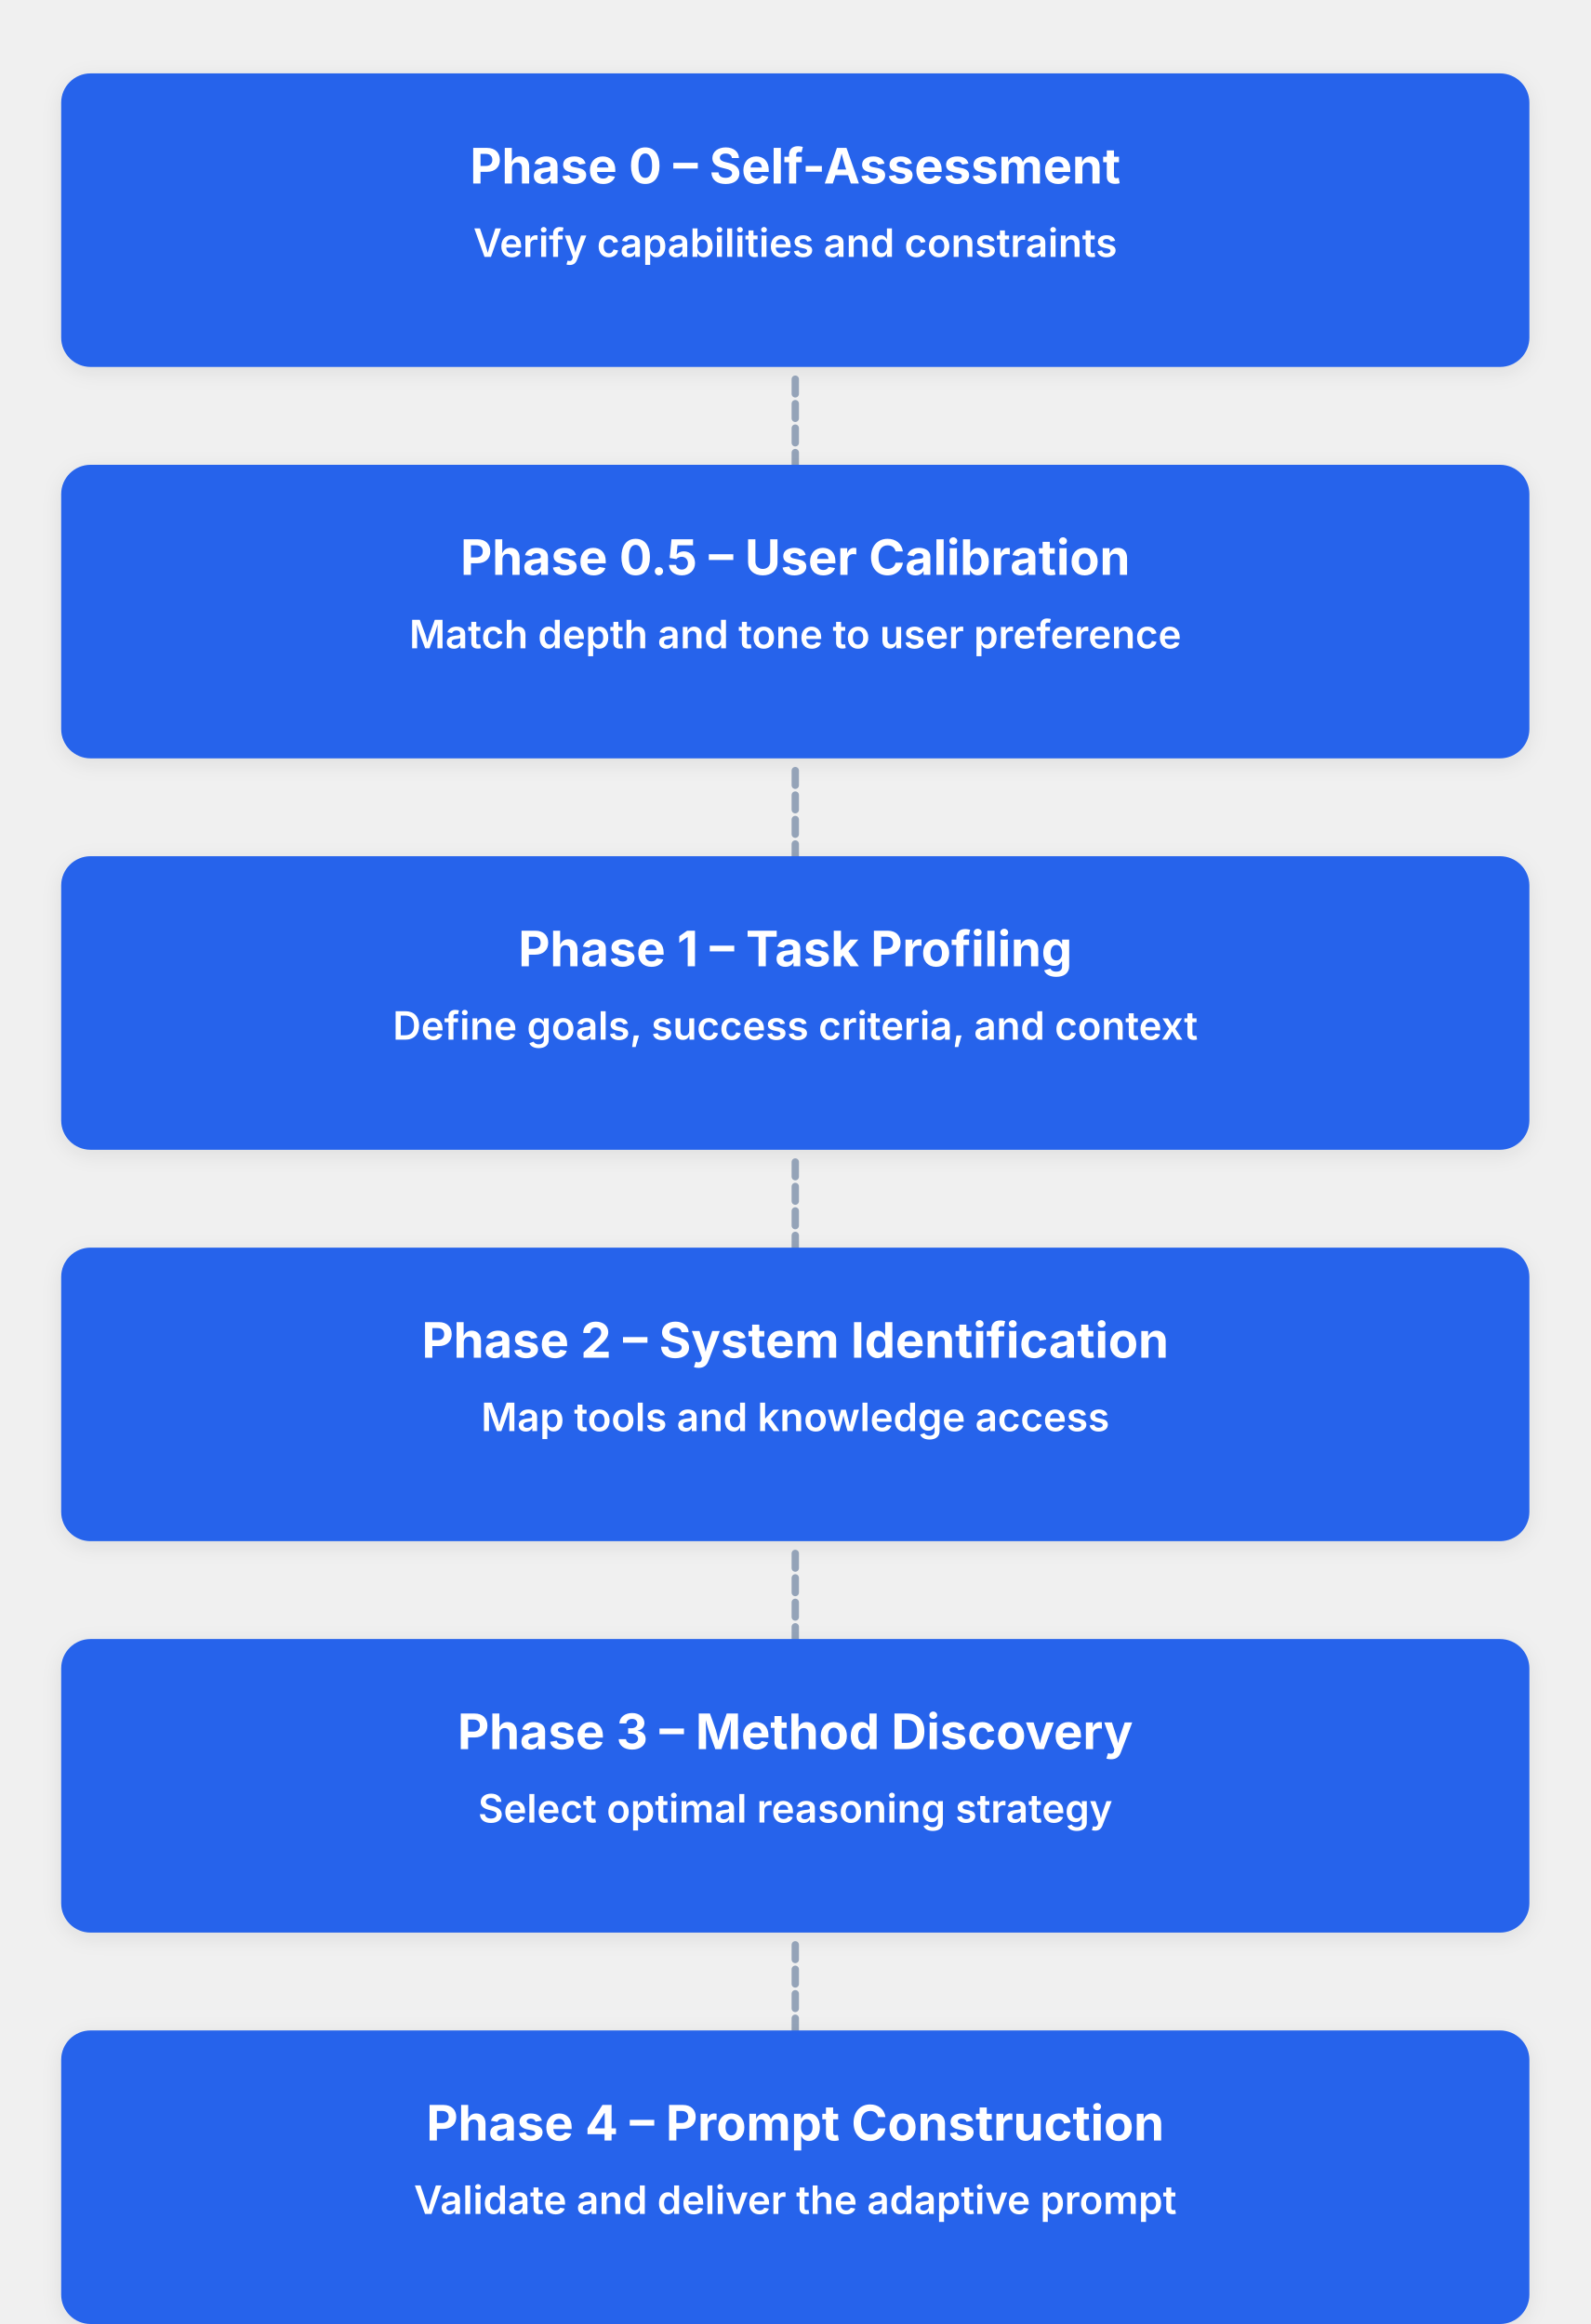
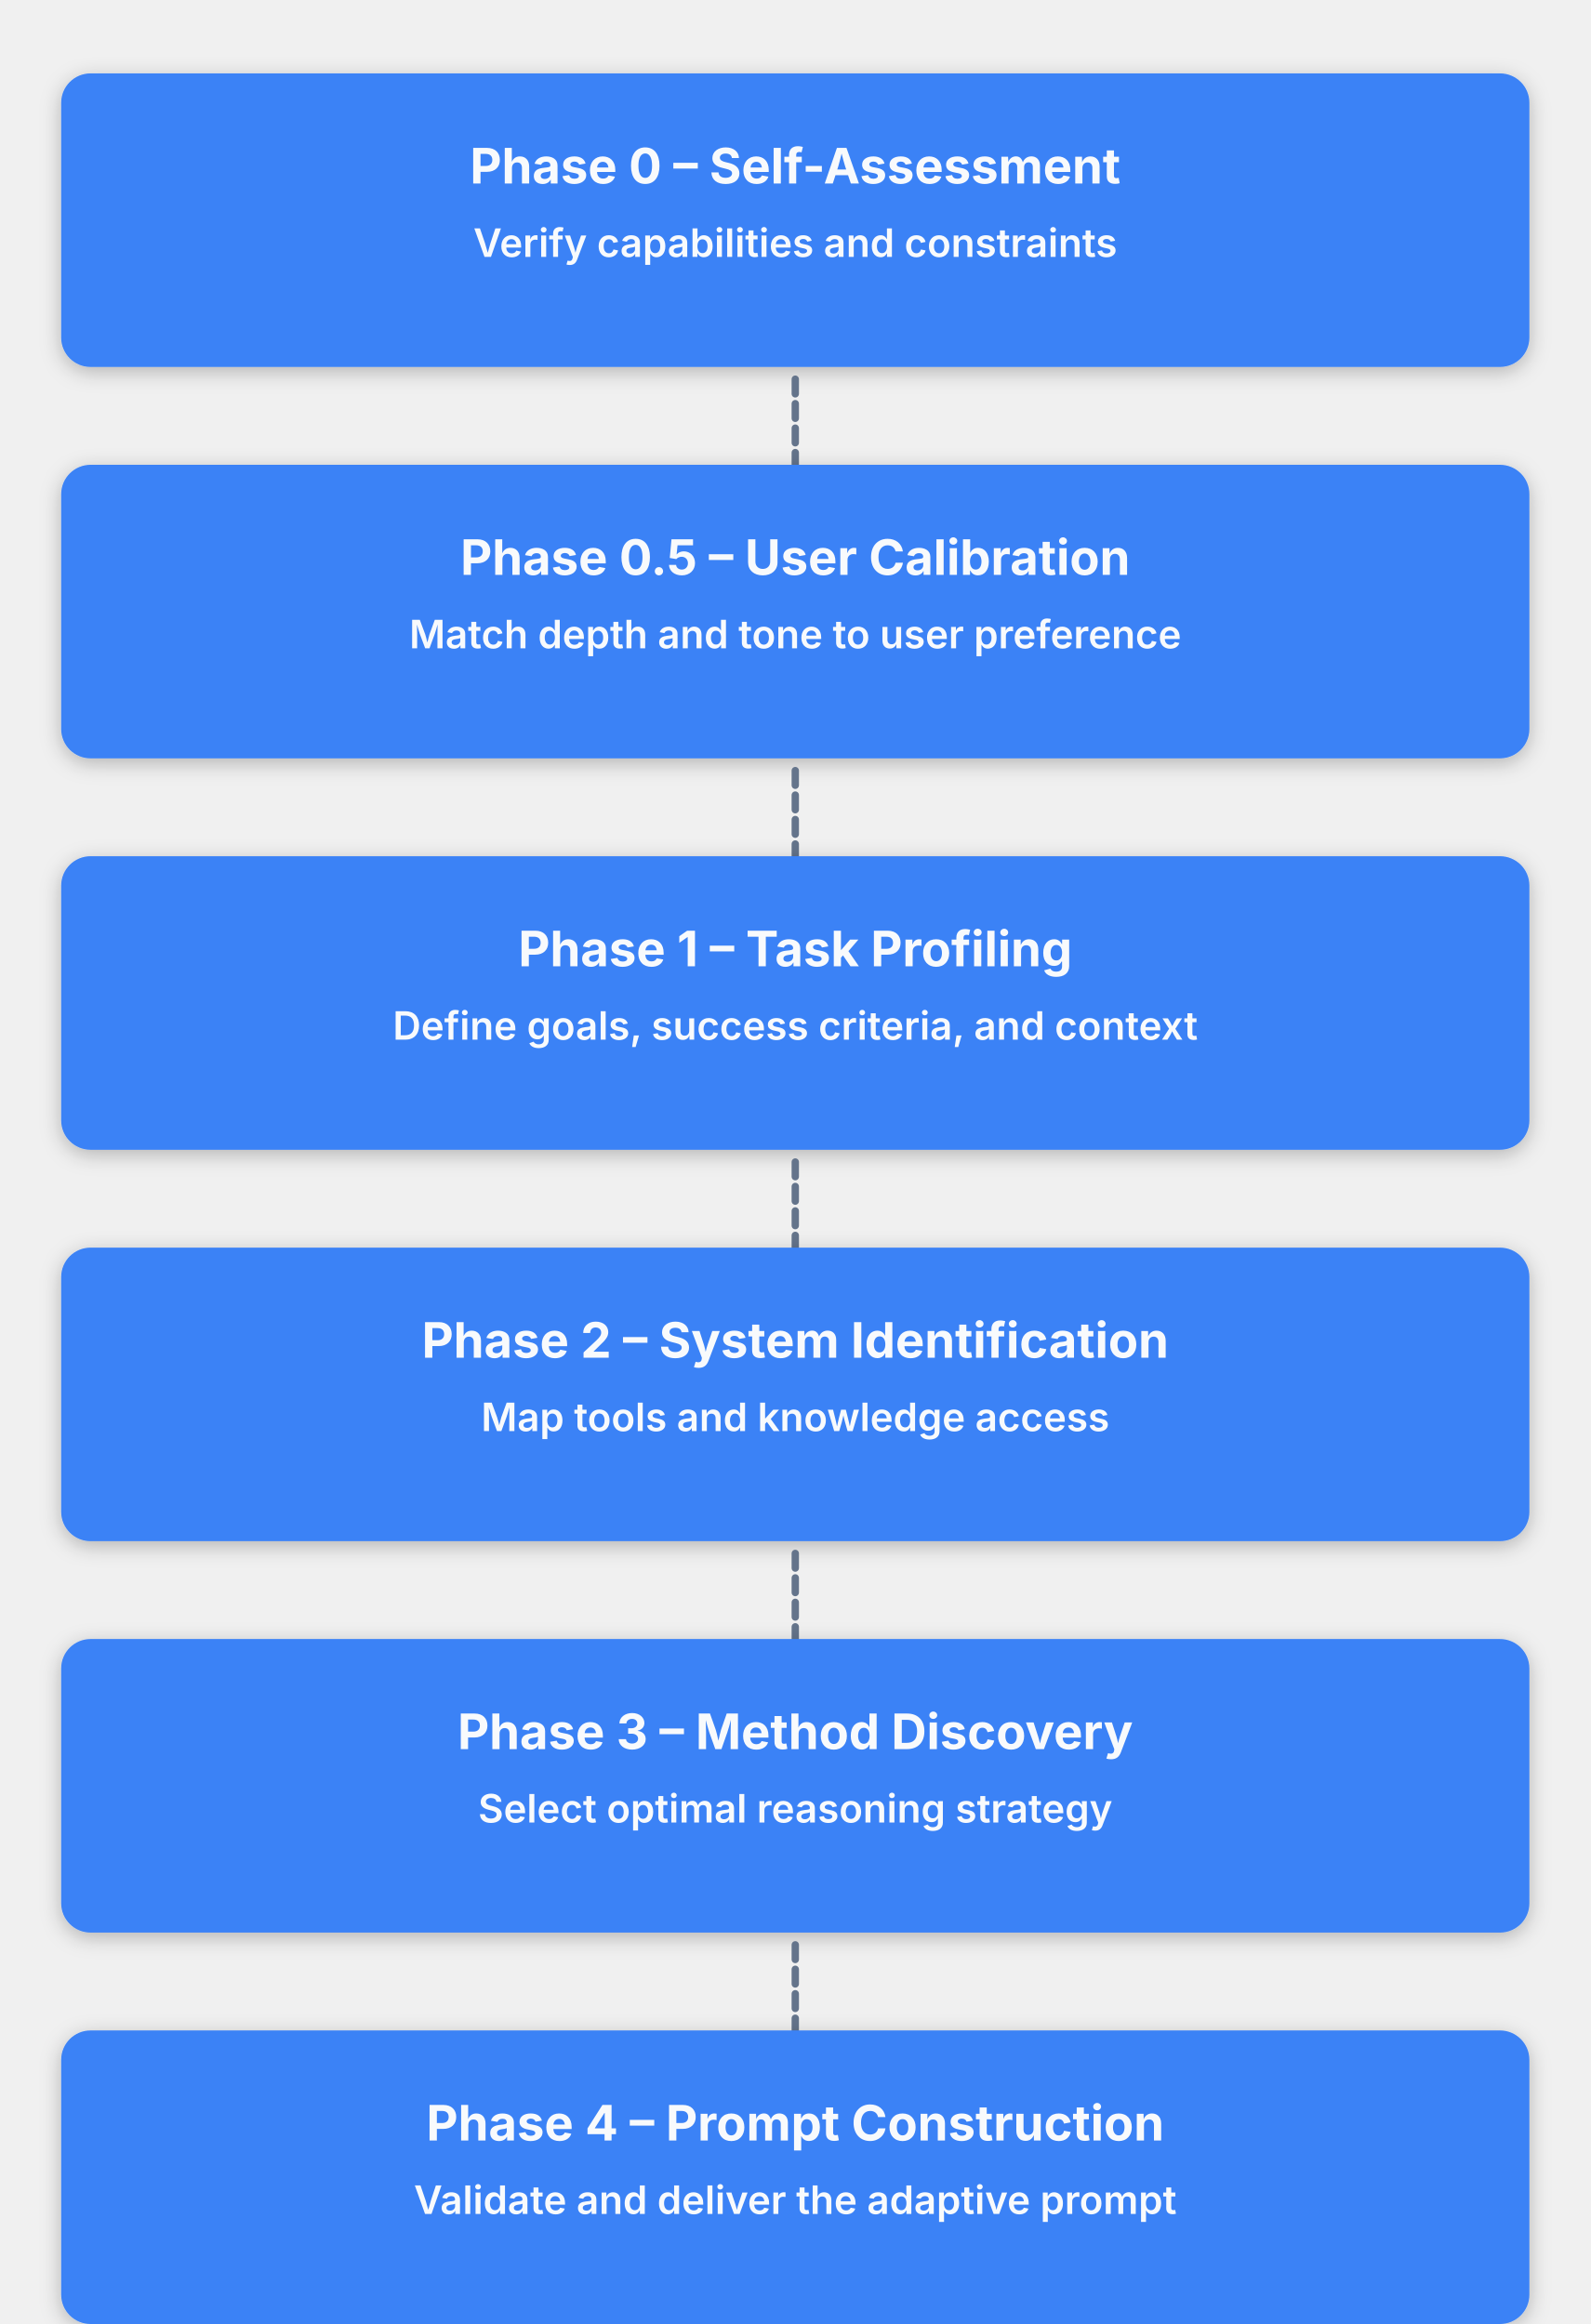
<svg xmlns="http://www.w3.org/2000/svg" width="650" height="950" viewBox="0 0 650 950">
  <defs>
-     <filter id="shadow-light">
-       <feDropShadow dx="0" dy="2" stdDeviation="4" flood-opacity="0.08" />
+     <filter id="shadow-dark">
+       <feDropShadow dx="0" dy="2" stdDeviation="4" flood-opacity="0.25" />
    </filter>
  </defs>
-   <rect x="25" y="30" width="600" height="120" rx="12" fill="#2563EB" filter="url(#shadow-light)" />
-   <text x="325" y="75" text-anchor="middle" font-family="Inter, system-ui, sans-serif" font-weight="700" font-size="20" fill="#FFFFFF">Phase 0 – Self-Assessment</text>
-   <text x="325" y="105" text-anchor="middle" font-family="Inter, system-ui, sans-serif" font-weight="600" font-size="16" fill="#FFFFFF">Verify capabilities and constraints</text>
-   <line x1="325" y1="155" x2="325" y2="190" stroke="#94A3B8" stroke-width="3" stroke-dasharray="6,4" stroke-linecap="round" stroke-linejoin="round" />
-   <rect x="25" y="190" width="600" height="120" rx="12" fill="#2563EB" filter="url(#shadow-light)" />
-   <text x="325" y="235" text-anchor="middle" font-family="Inter, system-ui, sans-serif" font-weight="700" font-size="20" fill="#FFFFFF">Phase 0.5 – User Calibration</text>
-   <text x="325" y="265" text-anchor="middle" font-family="Inter, system-ui, sans-serif" font-weight="600" font-size="16" fill="#FFFFFF">Match depth and tone to user preference</text>
-   <line x1="325" y1="315" x2="325" y2="350" stroke="#94A3B8" stroke-width="3" stroke-dasharray="6,4" stroke-linecap="round" stroke-linejoin="round" />
-   <rect x="25" y="350" width="600" height="120" rx="12" fill="#2563EB" filter="url(#shadow-light)" />
-   <text x="325" y="395" text-anchor="middle" font-family="Inter, system-ui, sans-serif" font-weight="700" font-size="20" fill="#FFFFFF">Phase 1 – Task Profiling</text>
-   <text x="325" y="425" text-anchor="middle" font-family="Inter, system-ui, sans-serif" font-weight="600" font-size="16" fill="#FFFFFF">Define goals, success criteria, and context</text>
-   <line x1="325" y1="475" x2="325" y2="510" stroke="#94A3B8" stroke-width="3" stroke-dasharray="6,4" stroke-linecap="round" stroke-linejoin="round" />
-   <rect x="25" y="510" width="600" height="120" rx="12" fill="#2563EB" filter="url(#shadow-light)" />
-   <text x="325" y="555" text-anchor="middle" font-family="Inter, system-ui, sans-serif" font-weight="700" font-size="20" fill="#FFFFFF">Phase 2 – System Identification</text>
-   <text x="325" y="585" text-anchor="middle" font-family="Inter, system-ui, sans-serif" font-weight="600" font-size="16" fill="#FFFFFF">Map tools and knowledge access</text>
-   <line x1="325" y1="635" x2="325" y2="670" stroke="#94A3B8" stroke-width="3" stroke-dasharray="6,4" stroke-linecap="round" stroke-linejoin="round" />
-   <rect x="25" y="670" width="600" height="120" rx="12" fill="#2563EB" filter="url(#shadow-light)" />
-   <text x="325" y="715" text-anchor="middle" font-family="Inter, system-ui, sans-serif" font-weight="700" font-size="20" fill="#FFFFFF">Phase 3 – Method Discovery</text>
-   <text x="325" y="745" text-anchor="middle" font-family="Inter, system-ui, sans-serif" font-weight="600" font-size="16" fill="#FFFFFF">Select optimal reasoning strategy</text>
-   <line x1="325" y1="795" x2="325" y2="830" stroke="#94A3B8" stroke-width="3" stroke-dasharray="6,4" stroke-linecap="round" stroke-linejoin="round" />
-   <rect x="25" y="830" width="600" height="120" rx="12" fill="#2563EB" filter="url(#shadow-light)" />
-   <text x="325" y="875" text-anchor="middle" font-family="Inter, system-ui, sans-serif" font-weight="700" font-size="20" fill="#FFFFFF">Phase 4 – Prompt Construction</text>
-   <text x="325" y="905" text-anchor="middle" font-family="Inter, system-ui, sans-serif" font-weight="600" font-size="16" fill="#FFFFFF">Validate and deliver the adaptive prompt</text>
+   <rect x="25" y="30" width="600" height="120" rx="12" fill="#3B82F6" filter="url(#shadow-dark)" />
+   <text x="325" y="75" text-anchor="middle" font-family="Inter, system-ui, sans-serif" font-weight="700" font-size="20" fill="#F8FAFC">Phase 0 – Self-Assessment</text>
+   <text x="325" y="105" text-anchor="middle" font-family="Inter, system-ui, sans-serif" font-weight="600" font-size="16" fill="#F8FAFC">Verify capabilities and constraints</text>
+   <line x1="325" y1="155" x2="325" y2="190" stroke="#64748B" stroke-width="3" stroke-dasharray="6,4" stroke-linecap="round" stroke-linejoin="round" />
+   <rect x="25" y="190" width="600" height="120" rx="12" fill="#3B82F6" filter="url(#shadow-dark)" />
+   <text x="325" y="235" text-anchor="middle" font-family="Inter, system-ui, sans-serif" font-weight="700" font-size="20" fill="#F8FAFC">Phase 0.5 – User Calibration</text>
+   <text x="325" y="265" text-anchor="middle" font-family="Inter, system-ui, sans-serif" font-weight="600" font-size="16" fill="#F8FAFC">Match depth and tone to user preference</text>
+   <line x1="325" y1="315" x2="325" y2="350" stroke="#64748B" stroke-width="3" stroke-dasharray="6,4" stroke-linecap="round" stroke-linejoin="round" />
+   <rect x="25" y="350" width="600" height="120" rx="12" fill="#3B82F6" filter="url(#shadow-dark)" />
+   <text x="325" y="395" text-anchor="middle" font-family="Inter, system-ui, sans-serif" font-weight="700" font-size="20" fill="#F8FAFC">Phase 1 – Task Profiling</text>
+   <text x="325" y="425" text-anchor="middle" font-family="Inter, system-ui, sans-serif" font-weight="600" font-size="16" fill="#F8FAFC">Define goals, success criteria, and context</text>
+   <line x1="325" y1="475" x2="325" y2="510" stroke="#64748B" stroke-width="3" stroke-dasharray="6,4" stroke-linecap="round" stroke-linejoin="round" />
+   <rect x="25" y="510" width="600" height="120" rx="12" fill="#3B82F6" filter="url(#shadow-dark)" />
+   <text x="325" y="555" text-anchor="middle" font-family="Inter, system-ui, sans-serif" font-weight="700" font-size="20" fill="#F8FAFC">Phase 2 – System Identification</text>
+   <text x="325" y="585" text-anchor="middle" font-family="Inter, system-ui, sans-serif" font-weight="600" font-size="16" fill="#F8FAFC">Map tools and knowledge access</text>
+   <line x1="325" y1="635" x2="325" y2="670" stroke="#64748B" stroke-width="3" stroke-dasharray="6,4" stroke-linecap="round" stroke-linejoin="round" />
+   <rect x="25" y="670" width="600" height="120" rx="12" fill="#3B82F6" filter="url(#shadow-dark)" />
+   <text x="325" y="715" text-anchor="middle" font-family="Inter, system-ui, sans-serif" font-weight="700" font-size="20" fill="#F8FAFC">Phase 3 – Method Discovery</text>
+   <text x="325" y="745" text-anchor="middle" font-family="Inter, system-ui, sans-serif" font-weight="600" font-size="16" fill="#F8FAFC">Select optimal reasoning strategy</text>
+   <line x1="325" y1="795" x2="325" y2="830" stroke="#64748B" stroke-width="3" stroke-dasharray="6,4" stroke-linecap="round" stroke-linejoin="round" />
+   <rect x="25" y="830" width="600" height="120" rx="12" fill="#3B82F6" filter="url(#shadow-dark)" />
+   <text x="325" y="875" text-anchor="middle" font-family="Inter, system-ui, sans-serif" font-weight="700" font-size="20" fill="#F8FAFC">Phase 4 – Prompt Construction</text>
+   <text x="325" y="905" text-anchor="middle" font-family="Inter, system-ui, sans-serif" font-weight="600" font-size="16" fill="#F8FAFC">Validate and deliver the adaptive prompt</text>
</svg>
